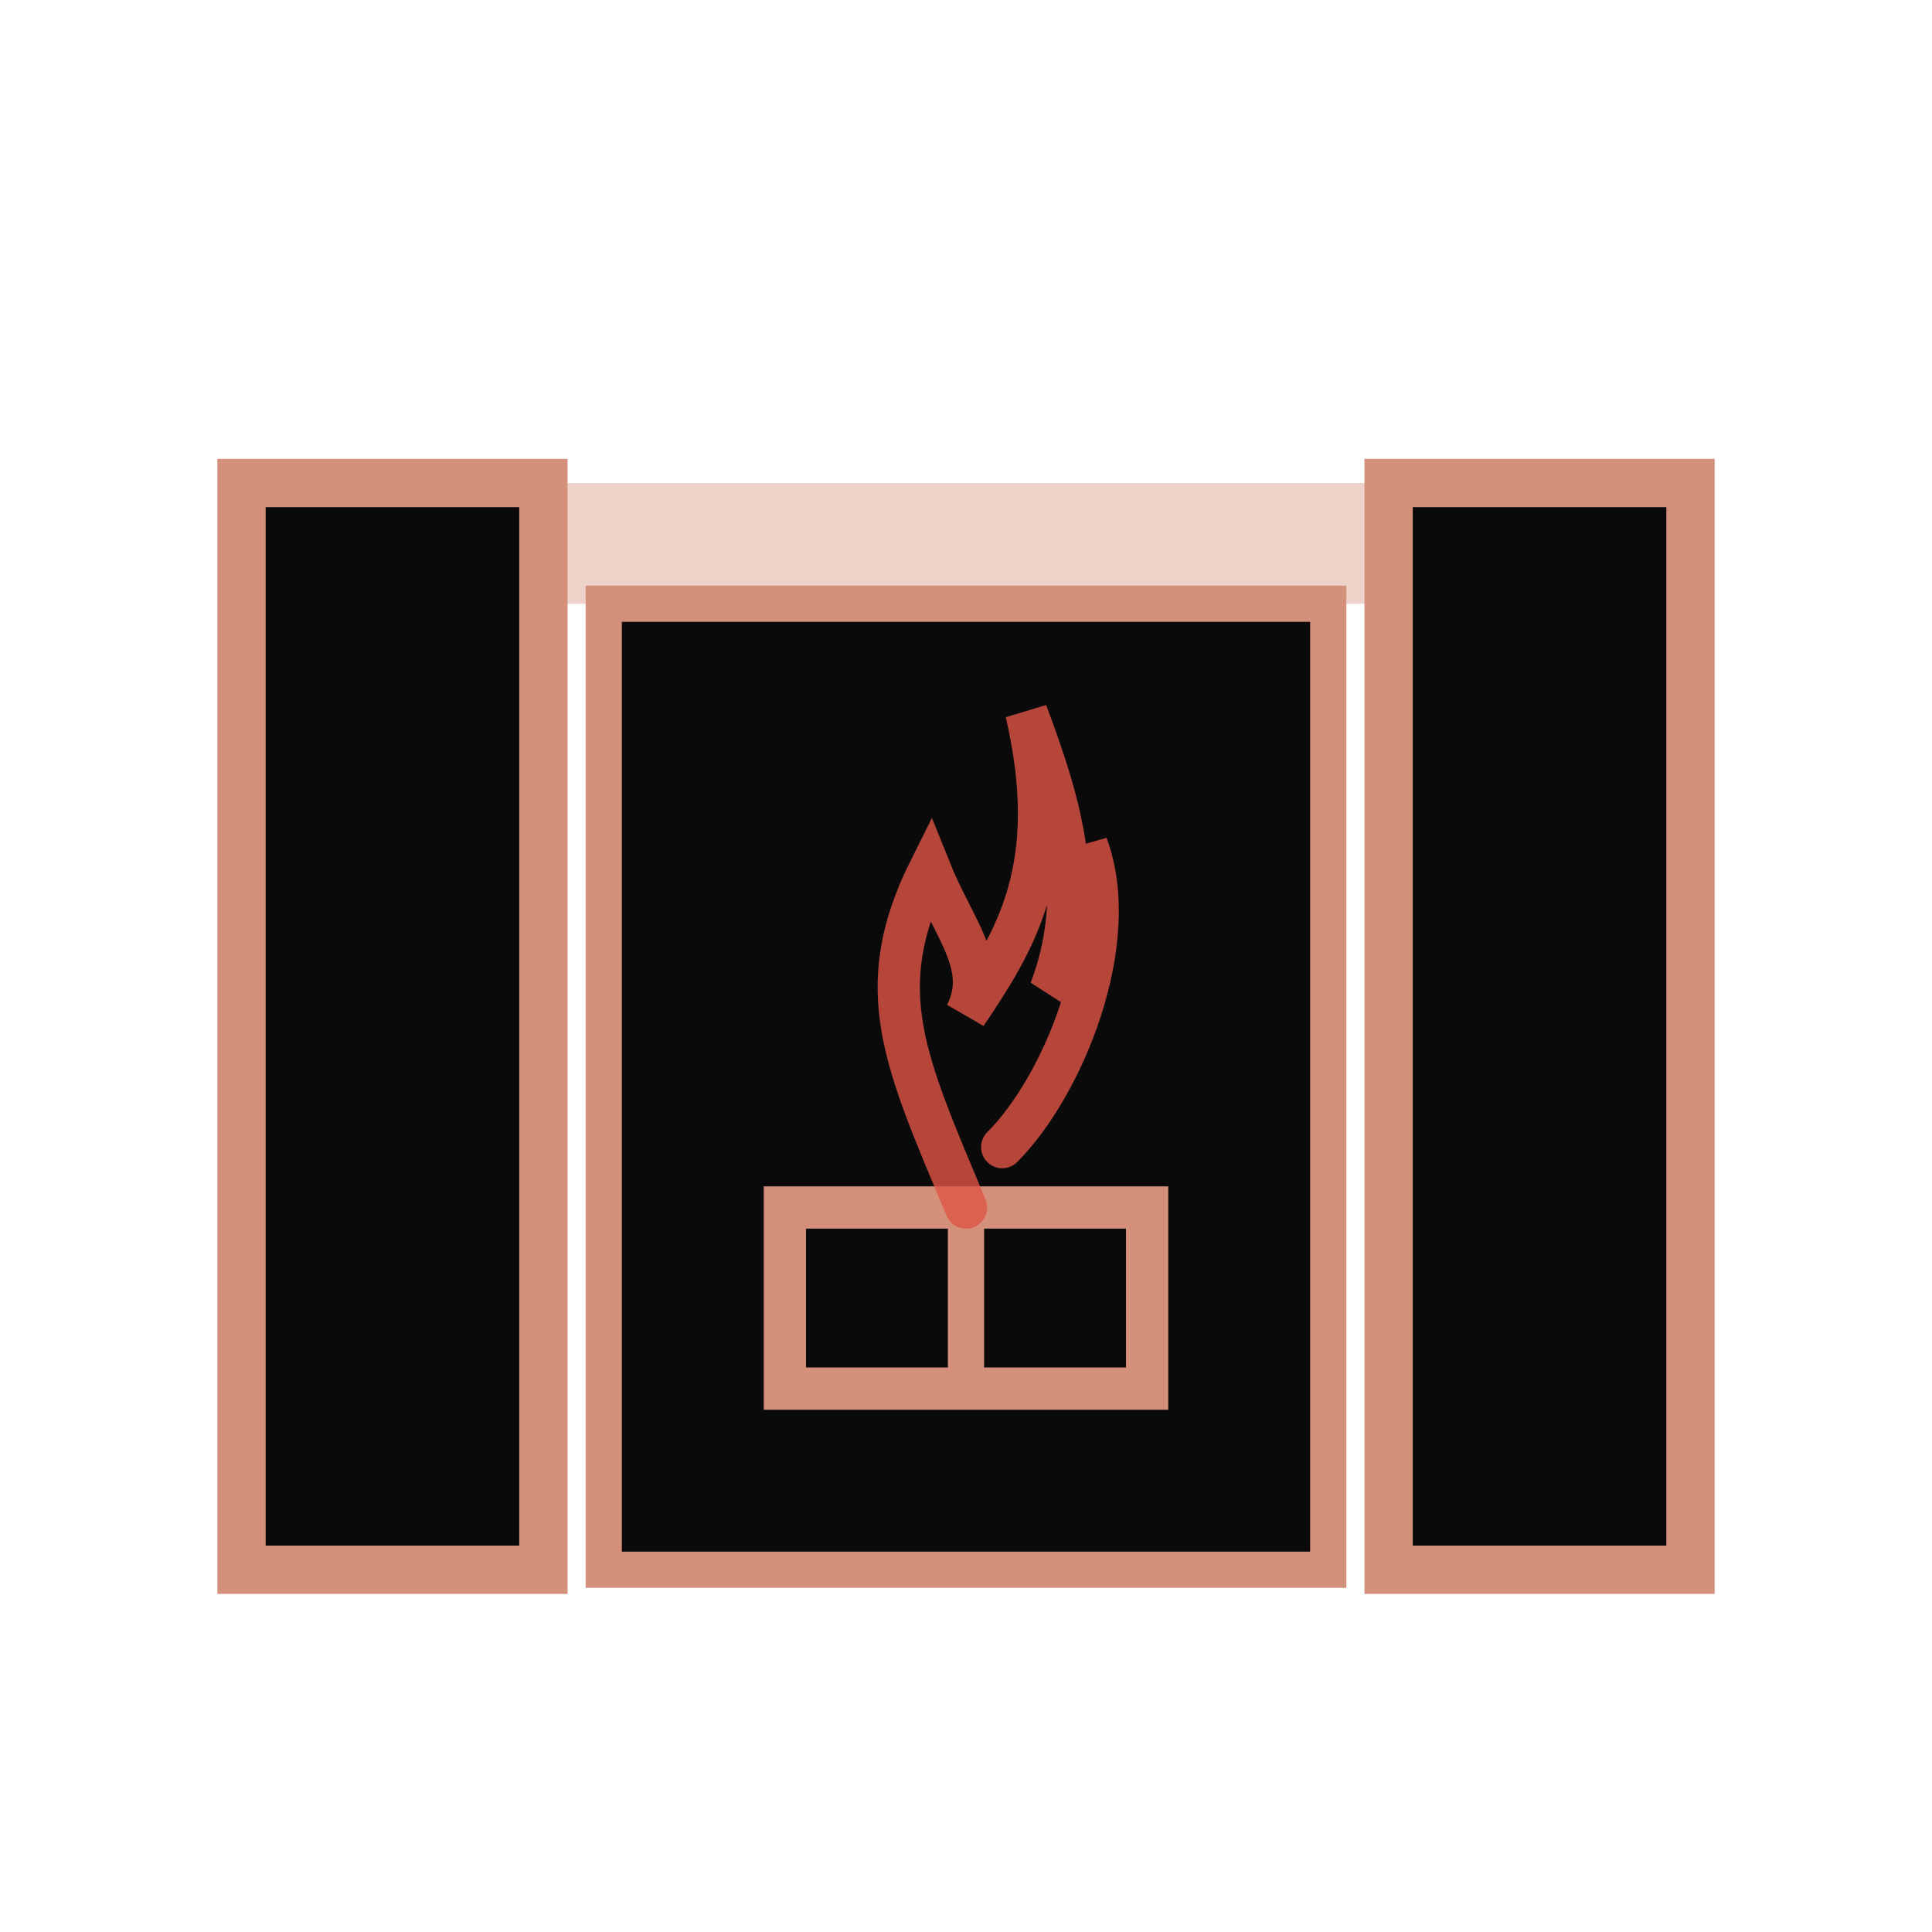
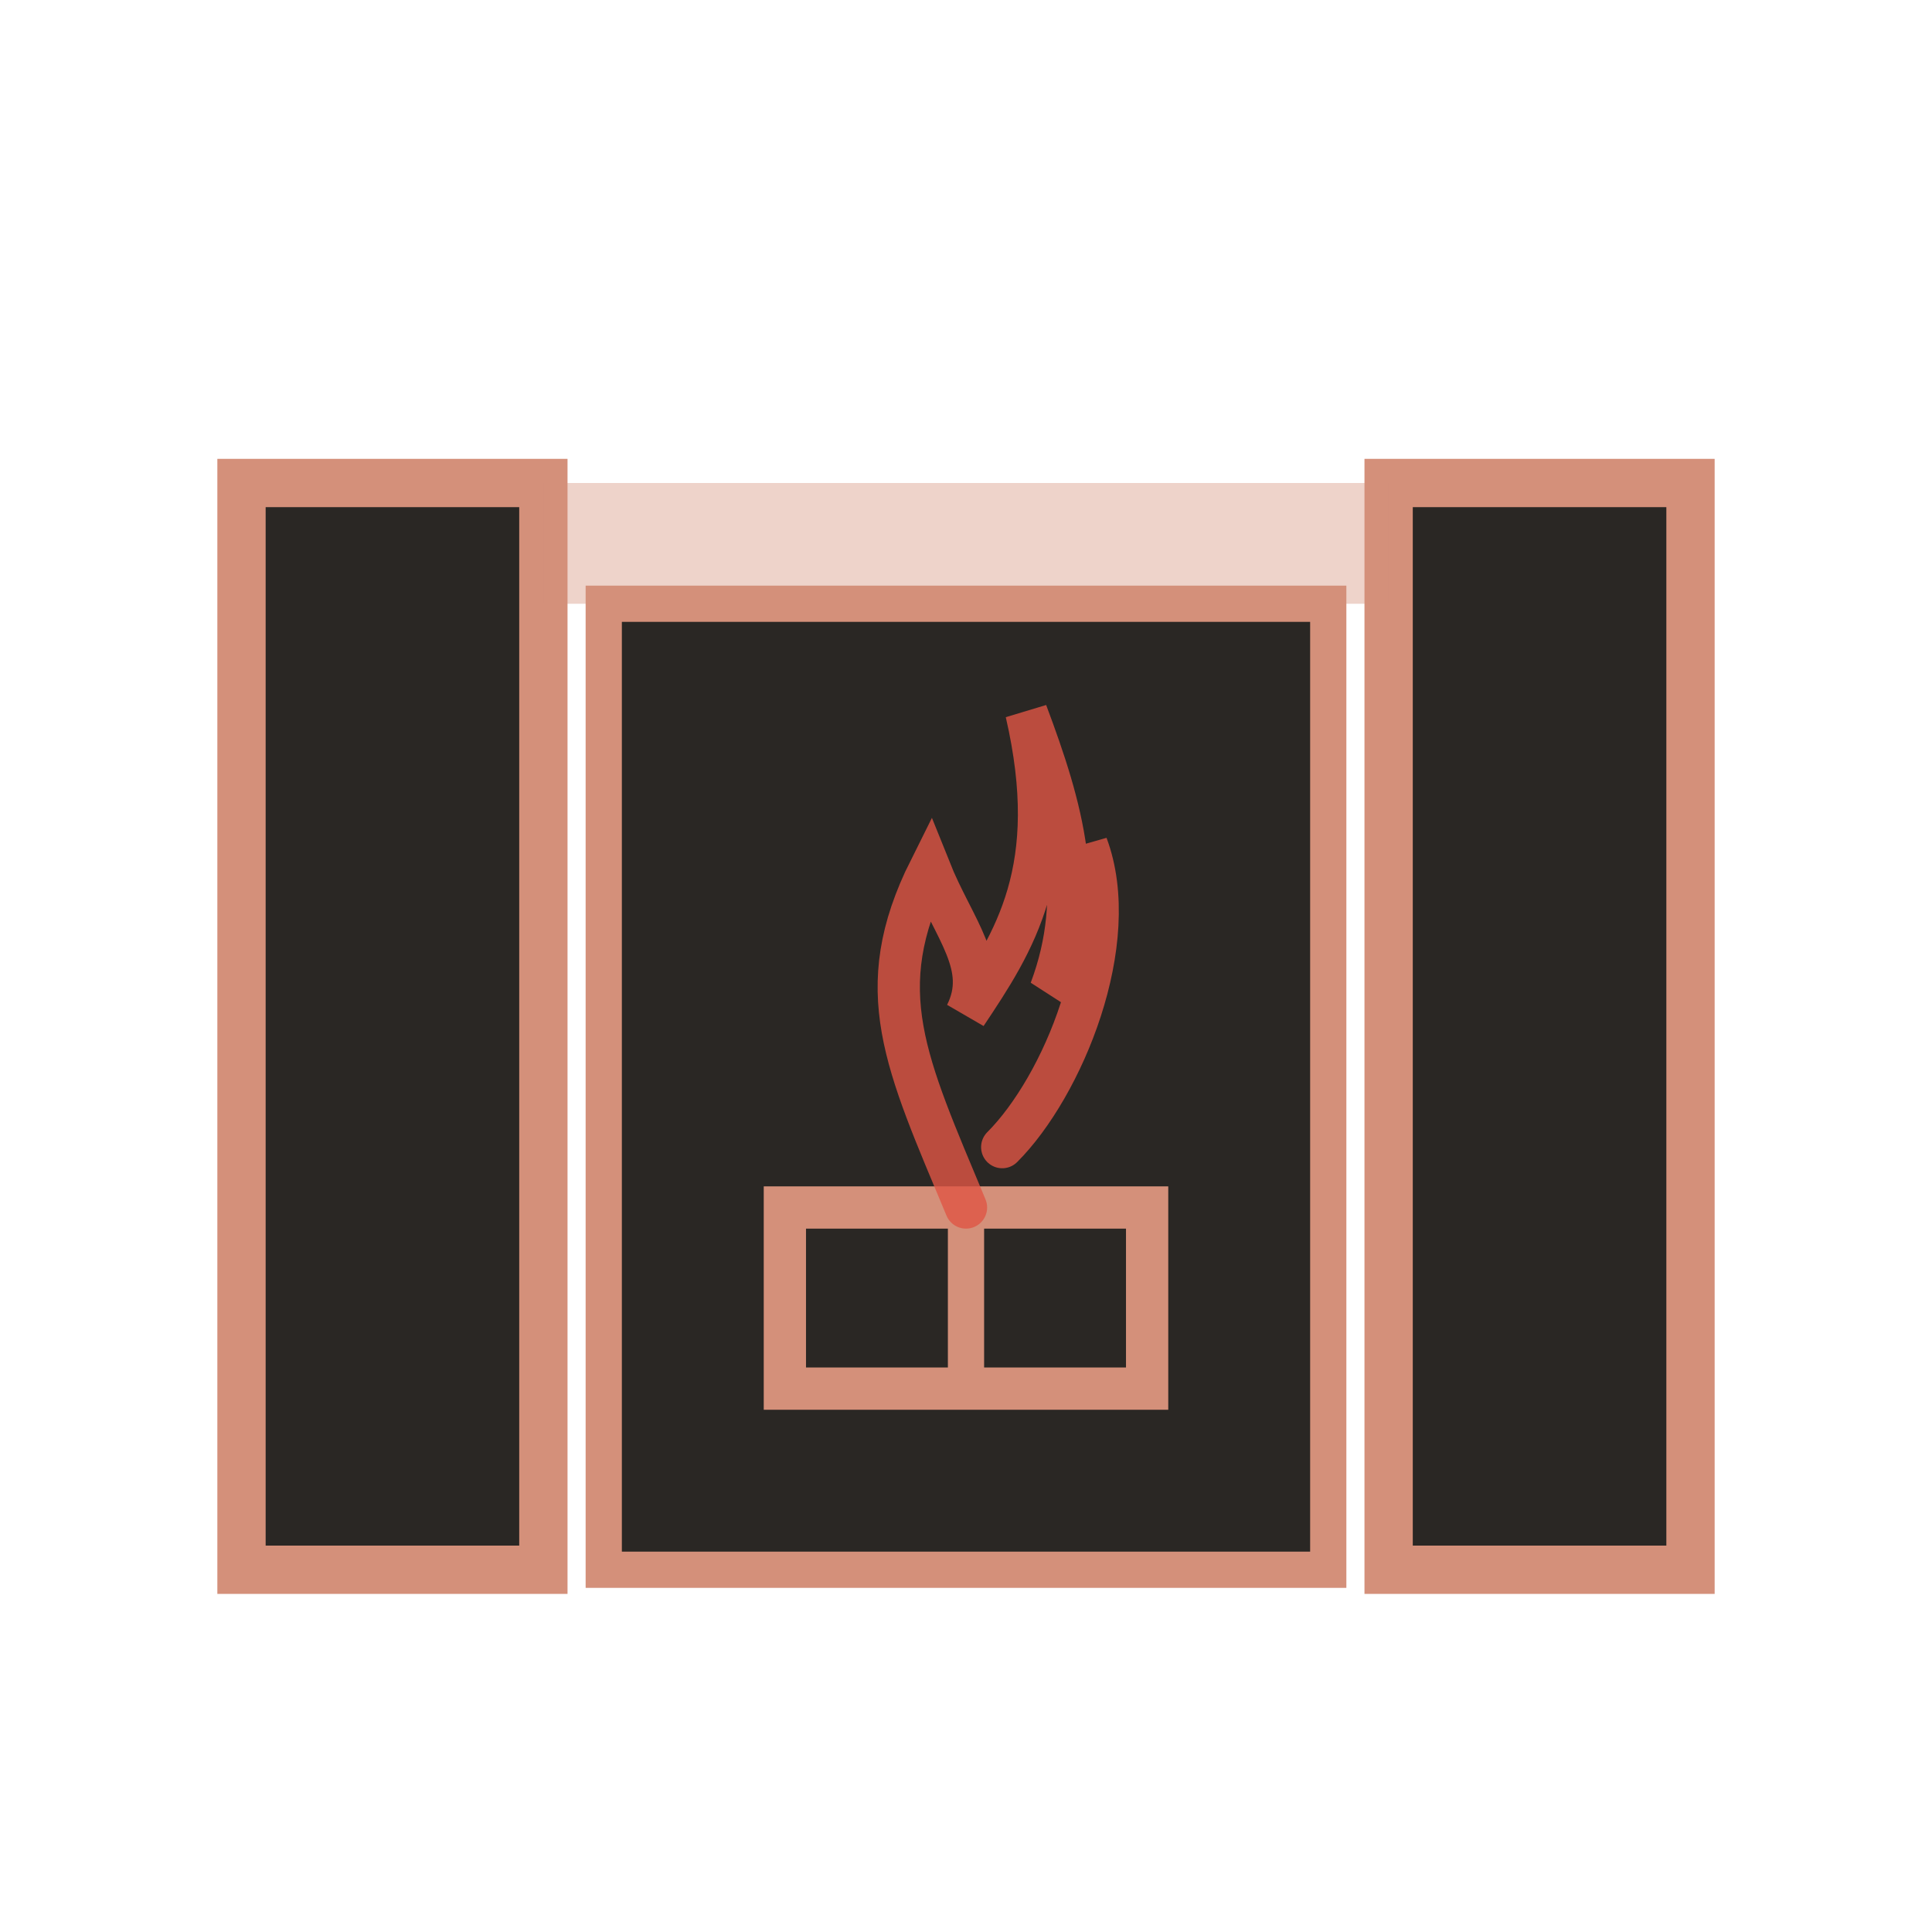
<svg xmlns="http://www.w3.org/2000/svg" viewBox="0 0 16 16">
-   <rect x="2" y="4" width="2.5" height="9" fill="#0A0A0A" stroke="#D4907A" stroke-width="0.4" />
-   <rect x="11.5" y="4" width="2.5" height="9" fill="#0A0A0A" stroke="#D4907A" stroke-width="0.4" />
+   <rect x="2" y="4" width="2.5" height="9" fill="#2A2724" stroke="#D4907A" stroke-width="0.4" />
+   <rect x="11.5" y="4" width="2.5" height="9" fill="#2A2724" stroke="#D4907A" stroke-width="0.4" />
  <rect x="4.5" y="4" width="7" height="1" fill="#D4907A" opacity="0.4" />
-   <rect x="5" y="5" width="6" height="8" fill="#0A0A0A" stroke="#D4907A" stroke-width="0.3" />
+   <rect x="5" y="5" width="6" height="8" fill="#2A2724" stroke="#D4907A" stroke-width="0.3" />
  <rect x="6.5" y="10" width="3" height="1.5" fill="none" stroke="#D4907A" stroke-width="0.35" />
  <line x1="8" y1="10" x2="8" y2="11.5" stroke="#D4907A" stroke-width="0.3" />
  <path d="M8 10c-.5-1.2-.8-1.8-.3-2.8.2.5.5.8.3 1.2.4-.6.8-1.2.5-2.5.3.8.5 1.5.2 2.3.3-.3.4-.7.3-1.2.3.8-.2 2-.7 2.5" fill="none" stroke="#E05545" stroke-width="0.35" stroke-linecap="round" opacity="0.8" />
</svg>
